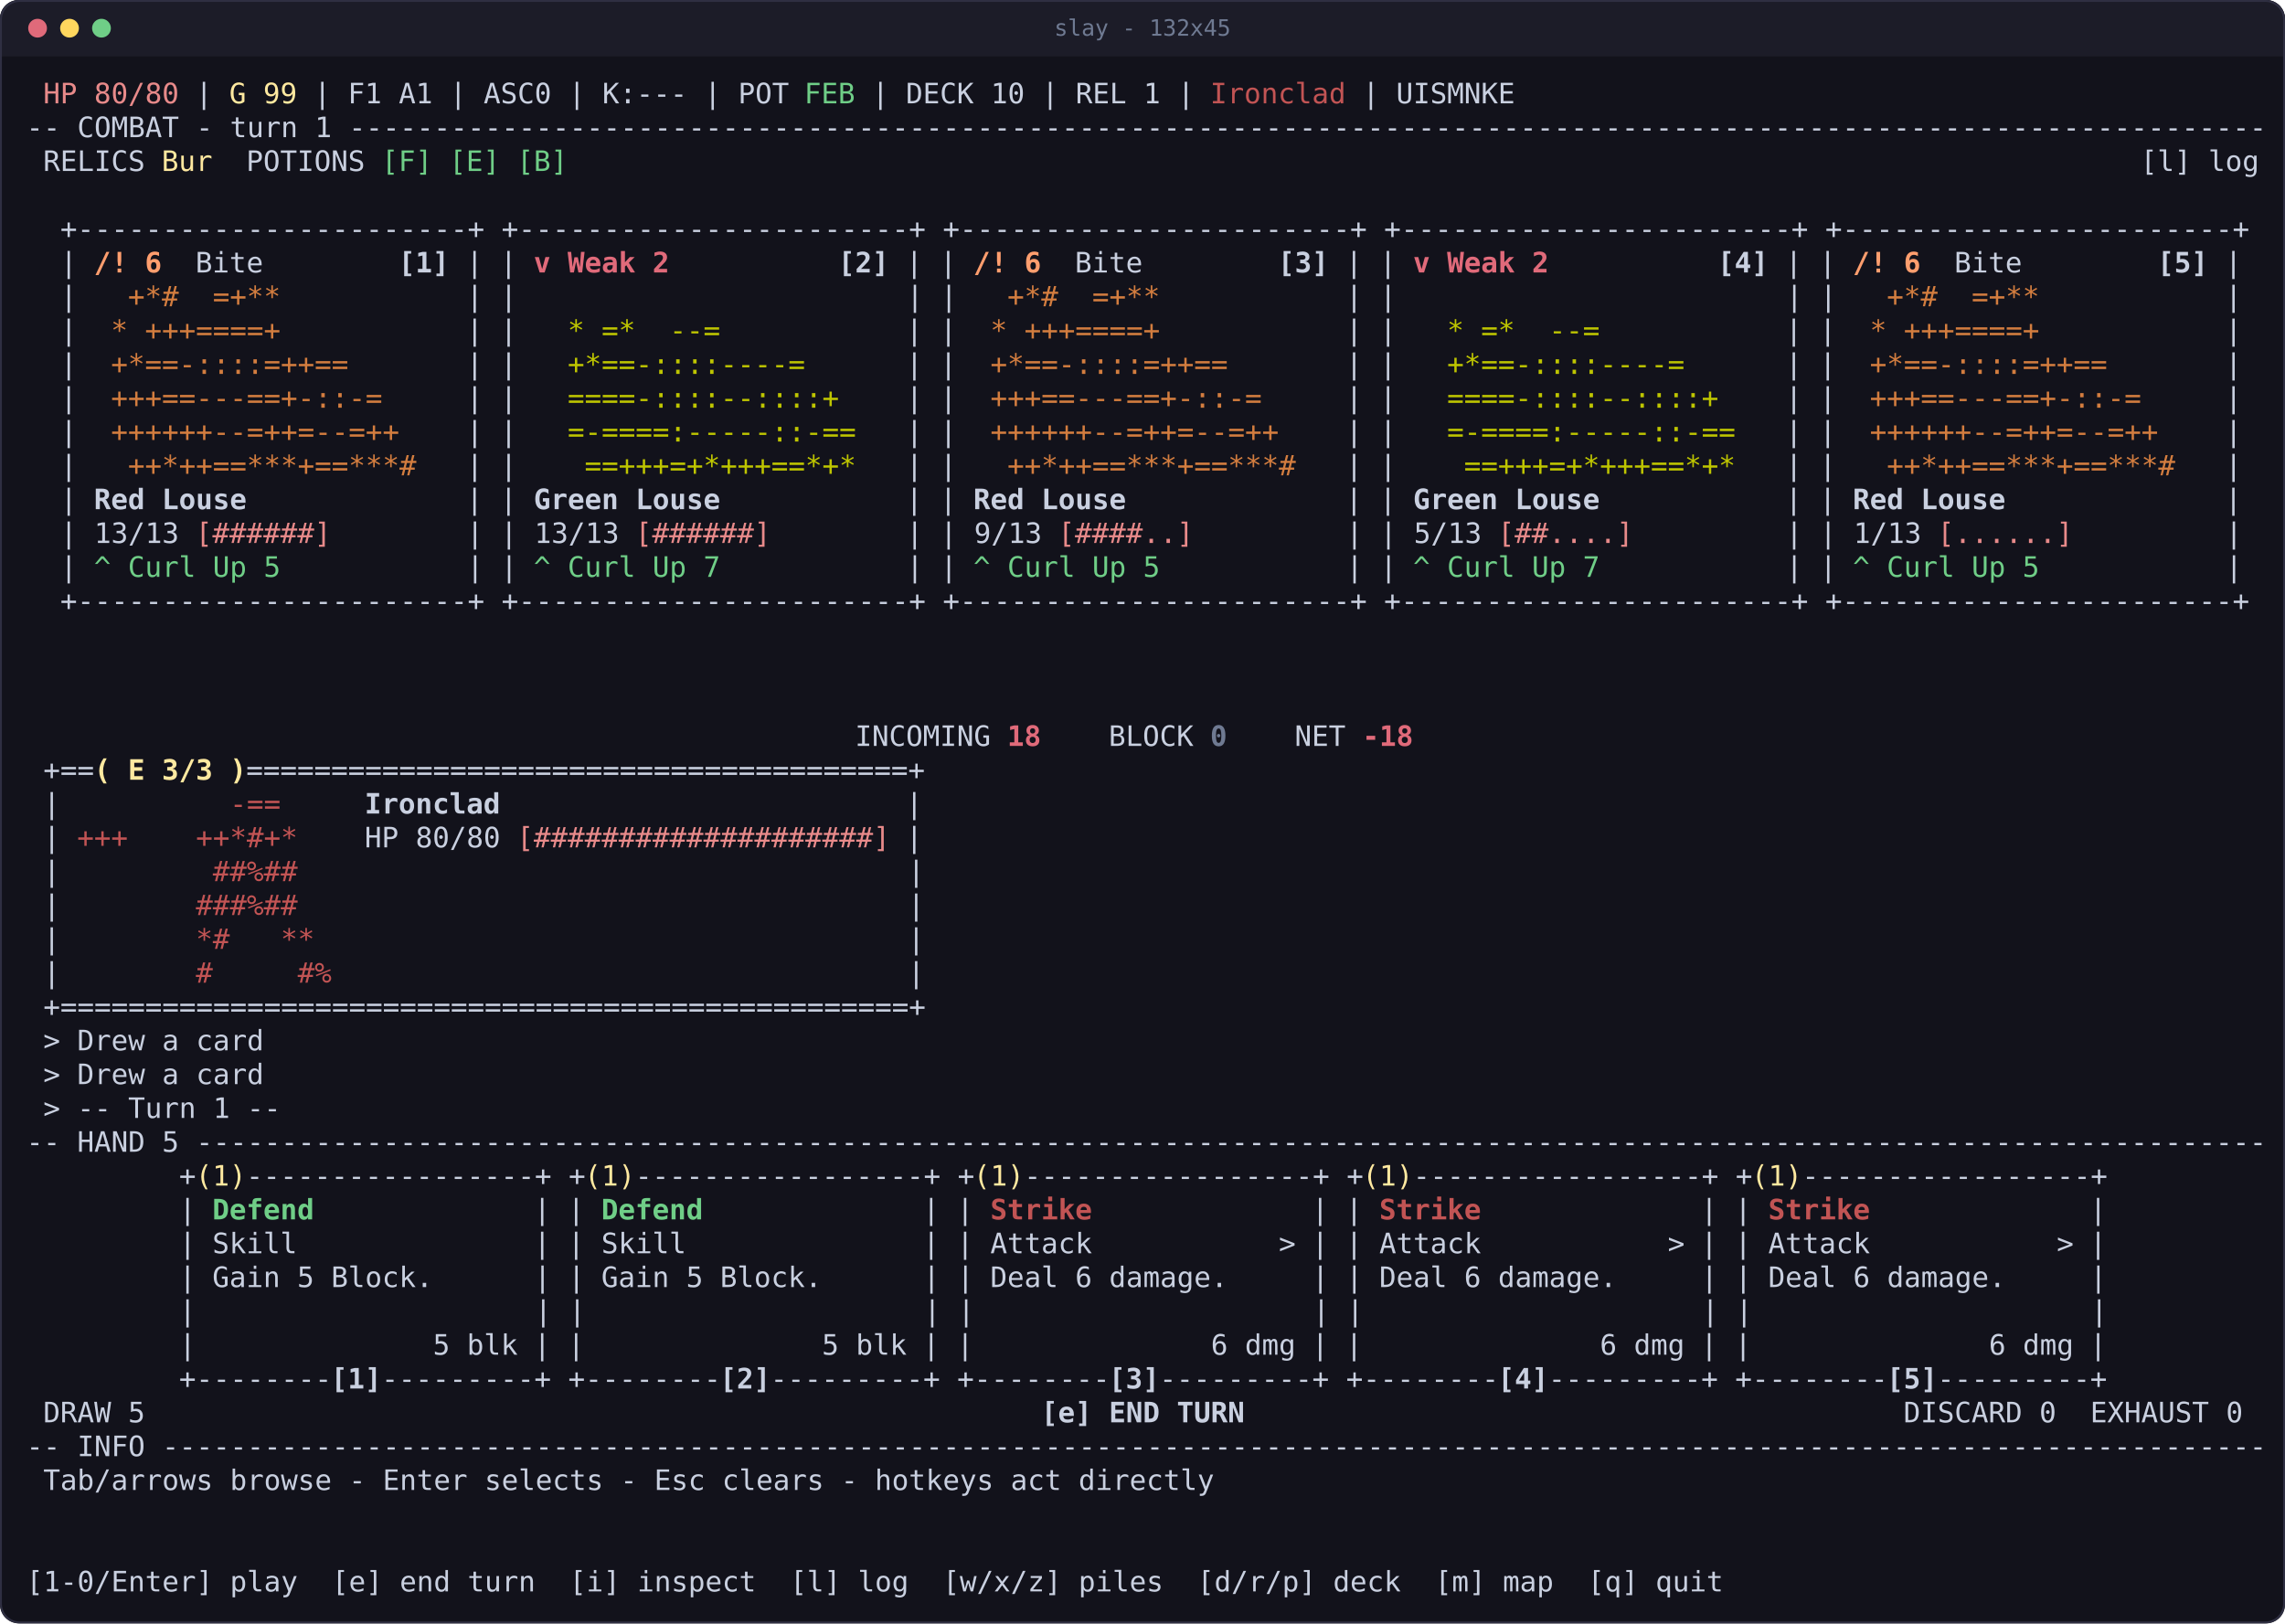
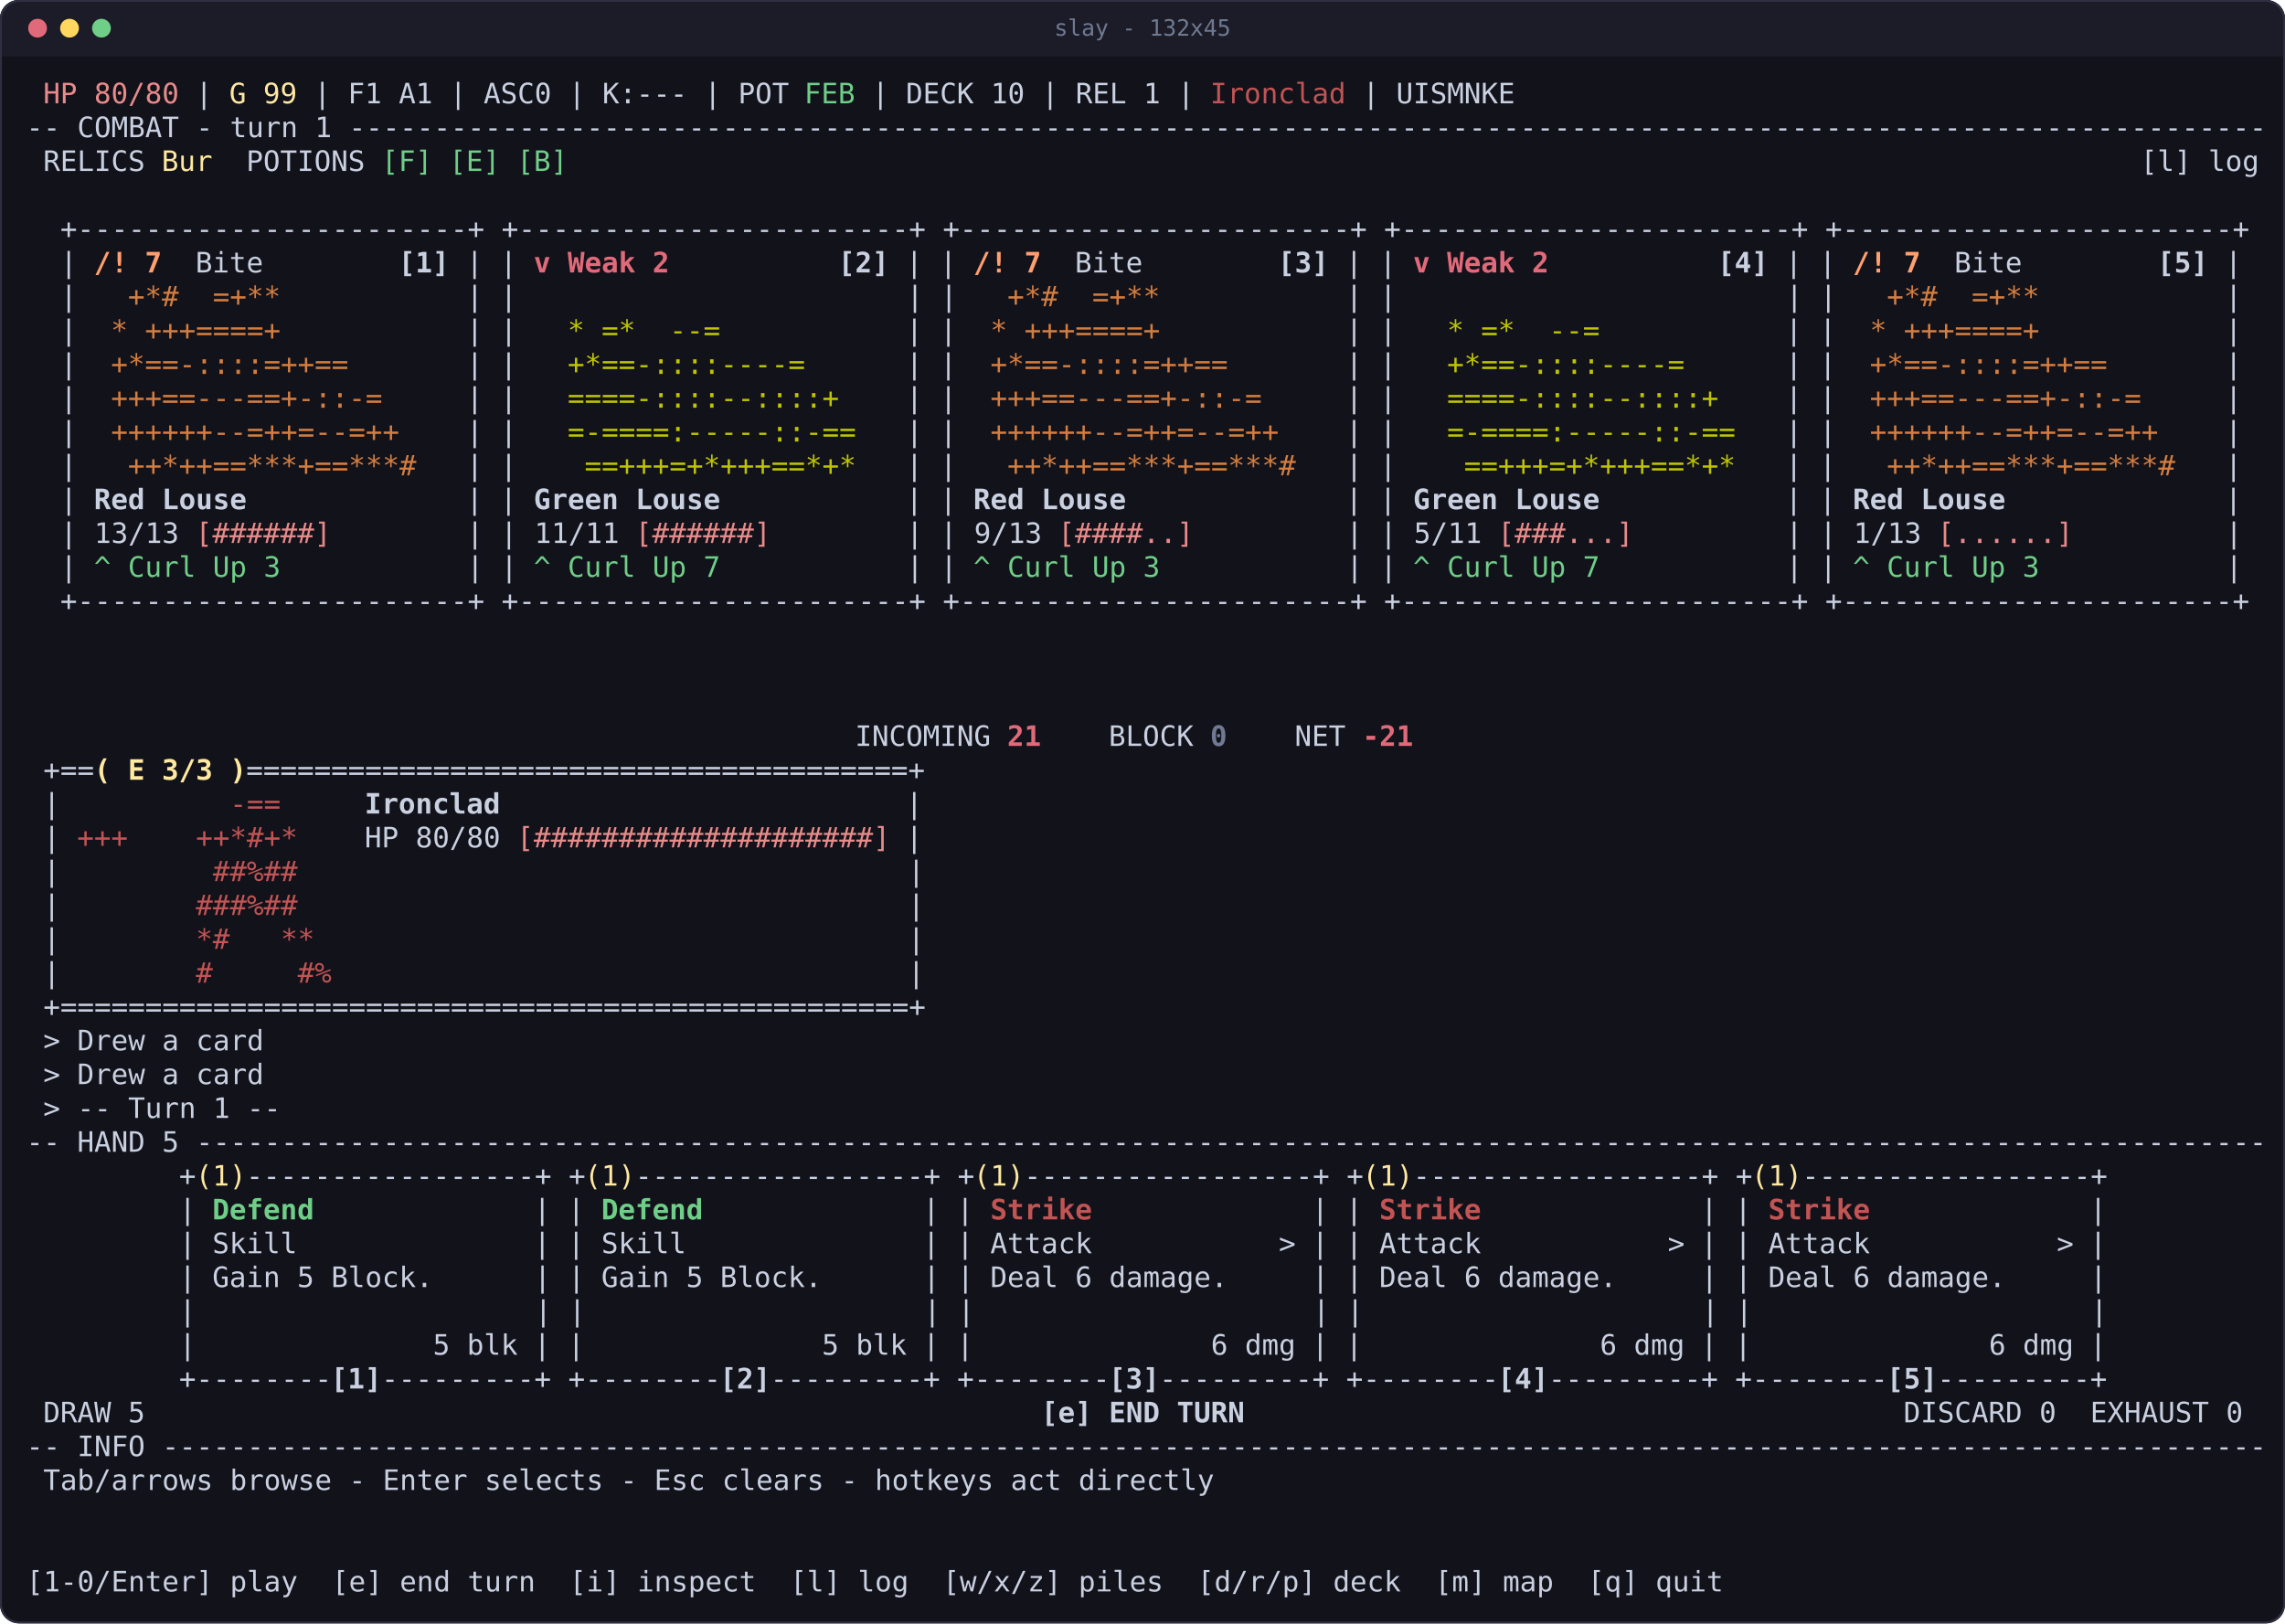
<svg xmlns="http://www.w3.org/2000/svg" width="1216" height="864" viewBox="0 0 1216 864" font-family="ui-monospace,SFMono-Regular,Menlo,Consolas,'DejaVu Sans Mono',monospace" font-size="15">
  <rect width="1216" height="864" rx="10" fill="#12121b" />
  <path d="M0 10a10 10 0 0 1 10-10h1196a10 10 0 0 1 10 10v20H0z" fill="#1c1c28" />
  <circle cx="20" cy="15" r="5" fill="#e06a7a" />
  <circle cx="37" cy="15" r="5" fill="#ffd75e" />
  <circle cx="54" cy="15" r="5" fill="#6fce87" />
  <text x="608" y="19" fill="#6f7a92" font-size="12" text-anchor="middle">slay - 132x45</text>
  <rect x="0.5" y="0.5" width="1215" height="863" rx="10" fill="none" stroke="#2f2f42" />
  <text y="55" xml:space="preserve">
    <tspan x="23" textLength="72" lengthAdjust="spacingAndGlyphs" fill="#e88a8a">HP 80/80</tspan>
    <tspan x="95" textLength="27" lengthAdjust="spacingAndGlyphs" fill="#c9d0e0"> | </tspan>
    <tspan x="122" textLength="36" lengthAdjust="spacingAndGlyphs" fill="#ffe9a0">G 99</tspan>
    <tspan x="158" textLength="270" lengthAdjust="spacingAndGlyphs" fill="#c9d0e0"> | F1 A1 | ASC0 | K:--- | POT </tspan>
    <tspan x="428" textLength="9" lengthAdjust="spacingAndGlyphs" fill="#6fce87">F</tspan>
    <tspan x="437" textLength="9" lengthAdjust="spacingAndGlyphs" fill="#6fce87">E</tspan>
    <tspan x="446" textLength="9" lengthAdjust="spacingAndGlyphs" fill="#6fce87">B</tspan>
    <tspan x="455" textLength="189" lengthAdjust="spacingAndGlyphs" fill="#c9d0e0"> | DECK 10 | REL 1 | </tspan>
    <tspan x="644" textLength="72" lengthAdjust="spacingAndGlyphs" fill="#c25454">Ironclad</tspan>
    <tspan x="716" textLength="27" lengthAdjust="spacingAndGlyphs" fill="#c9d0e0"> | </tspan>
    <tspan x="743" textLength="63" lengthAdjust="spacingAndGlyphs" fill="#c9d0e0" opacity="0.55">UISMNKE</tspan>
  </text>
  <text y="73" xml:space="preserve">
    <tspan x="14" textLength="1188" lengthAdjust="spacingAndGlyphs" fill="#c9d0e0" opacity="0.55">-- COMBAT - turn 1 -----------------------------------------------------------------------------------------------------------------</tspan>
  </text>
  <text y="91" xml:space="preserve">
    <tspan x="23" textLength="54" lengthAdjust="spacingAndGlyphs" fill="#c9d0e0" opacity="0.55">RELICS</tspan>
    <tspan x="86" textLength="27" lengthAdjust="spacingAndGlyphs" fill="#ffe9a0">Bur</tspan>
    <tspan x="122" textLength="72" lengthAdjust="spacingAndGlyphs" fill="#c9d0e0" opacity="0.55"> POTIONS</tspan>
    <tspan x="203" textLength="27" lengthAdjust="spacingAndGlyphs" fill="#6fce87">[F]</tspan>
    <tspan x="239" textLength="27" lengthAdjust="spacingAndGlyphs" fill="#6fce87">[E]</tspan>
    <tspan x="275" textLength="27" lengthAdjust="spacingAndGlyphs" fill="#6fce87">[B]</tspan>
    <tspan x="1121" textLength="81" lengthAdjust="spacingAndGlyphs" fill="#c9d0e0" opacity="0.55">  [l] log</tspan>
  </text>
  <text y="127" xml:space="preserve">
    <tspan x="14" textLength="1188" lengthAdjust="spacingAndGlyphs" fill="#c9d0e0">  +-----------------------+ +-----------------------+ +-----------------------+ +-----------------------+ +-----------------------+ </tspan>
  </text>
  <text y="145" xml:space="preserve">
    <tspan x="14" textLength="36" lengthAdjust="spacingAndGlyphs" fill="#c9d0e0">  | </tspan>
-     <tspan x="50" textLength="36" lengthAdjust="spacingAndGlyphs" fill="#ff9e6e" font-weight="bold">/! 6</tspan>
+     <tspan x="50" textLength="36" lengthAdjust="spacingAndGlyphs" fill="#ff9e6e" font-weight="bold">/! 7</tspan>
    <tspan x="104" textLength="36" lengthAdjust="spacingAndGlyphs" fill="#c9d0e0" opacity="0.55">Bite</tspan>
    <tspan x="212" textLength="27" lengthAdjust="spacingAndGlyphs" fill="#c9d0e0" font-weight="bold">[1]</tspan>
    <tspan x="239" textLength="45" lengthAdjust="spacingAndGlyphs" fill="#c9d0e0"> | | </tspan>
    <tspan x="284" textLength="72" lengthAdjust="spacingAndGlyphs" fill="#e06a7a" font-weight="bold">v Weak 2</tspan>
    <tspan x="446" textLength="27" lengthAdjust="spacingAndGlyphs" fill="#c9d0e0" font-weight="bold">[2]</tspan>
    <tspan x="473" textLength="45" lengthAdjust="spacingAndGlyphs" fill="#c9d0e0"> | | </tspan>
-     <tspan x="518" textLength="36" lengthAdjust="spacingAndGlyphs" fill="#ff9e6e" font-weight="bold">/! 6</tspan>
+     <tspan x="518" textLength="36" lengthAdjust="spacingAndGlyphs" fill="#ff9e6e" font-weight="bold">/! 7</tspan>
    <tspan x="572" textLength="36" lengthAdjust="spacingAndGlyphs" fill="#c9d0e0" opacity="0.55">Bite</tspan>
    <tspan x="680" textLength="27" lengthAdjust="spacingAndGlyphs" fill="#c9d0e0" font-weight="bold">[3]</tspan>
    <tspan x="707" textLength="45" lengthAdjust="spacingAndGlyphs" fill="#c9d0e0"> | | </tspan>
    <tspan x="752" textLength="72" lengthAdjust="spacingAndGlyphs" fill="#e06a7a" font-weight="bold">v Weak 2</tspan>
    <tspan x="914" textLength="27" lengthAdjust="spacingAndGlyphs" fill="#c9d0e0" font-weight="bold">[4]</tspan>
    <tspan x="941" textLength="45" lengthAdjust="spacingAndGlyphs" fill="#c9d0e0"> | | </tspan>
-     <tspan x="986" textLength="36" lengthAdjust="spacingAndGlyphs" fill="#ff9e6e" font-weight="bold">/! 6</tspan>
+     <tspan x="986" textLength="36" lengthAdjust="spacingAndGlyphs" fill="#ff9e6e" font-weight="bold">/! 7</tspan>
    <tspan x="1040" textLength="36" lengthAdjust="spacingAndGlyphs" fill="#c9d0e0" opacity="0.55">Bite</tspan>
    <tspan x="1148" textLength="27" lengthAdjust="spacingAndGlyphs" fill="#c9d0e0" font-weight="bold">[5]</tspan>
    <tspan x="1175" textLength="27" lengthAdjust="spacingAndGlyphs" fill="#c9d0e0"> | </tspan>
  </text>
  <text y="163" xml:space="preserve">
    <tspan x="14" textLength="36" lengthAdjust="spacingAndGlyphs" fill="#c9d0e0">  | </tspan>
    <tspan x="50" textLength="171" lengthAdjust="spacingAndGlyphs" fill="#d37d3f">  +*#  =+**        </tspan>
    <tspan x="221" textLength="63" lengthAdjust="spacingAndGlyphs" fill="#c9d0e0">   | | </tspan>
    <tspan x="374" textLength="144" lengthAdjust="spacingAndGlyphs" fill="#c9d0e0">            | | </tspan>
    <tspan x="518" textLength="171" lengthAdjust="spacingAndGlyphs" fill="#d37d3f">  +*#  =+**        </tspan>
    <tspan x="689" textLength="63" lengthAdjust="spacingAndGlyphs" fill="#c9d0e0">   | | </tspan>
    <tspan x="842" textLength="144" lengthAdjust="spacingAndGlyphs" fill="#c9d0e0">            | | </tspan>
    <tspan x="986" textLength="171" lengthAdjust="spacingAndGlyphs" fill="#d37d3f">  +*#  =+**        </tspan>
    <tspan x="1157" textLength="45" lengthAdjust="spacingAndGlyphs" fill="#c9d0e0">   | </tspan>
  </text>
  <text y="181" xml:space="preserve">
    <tspan x="14" textLength="36" lengthAdjust="spacingAndGlyphs" fill="#c9d0e0">  | </tspan>
    <tspan x="50" textLength="171" lengthAdjust="spacingAndGlyphs" fill="#d37d3f"> * +++====+        </tspan>
    <tspan x="221" textLength="63" lengthAdjust="spacingAndGlyphs" fill="#c9d0e0">   | | </tspan>
    <tspan x="284" textLength="171" lengthAdjust="spacingAndGlyphs" fill="#bec500">  * =*  --=        </tspan>
    <tspan x="455" textLength="63" lengthAdjust="spacingAndGlyphs" fill="#c9d0e0">   | | </tspan>
    <tspan x="518" textLength="171" lengthAdjust="spacingAndGlyphs" fill="#d37d3f"> * +++====+        </tspan>
    <tspan x="689" textLength="63" lengthAdjust="spacingAndGlyphs" fill="#c9d0e0">   | | </tspan>
    <tspan x="752" textLength="171" lengthAdjust="spacingAndGlyphs" fill="#bec500">  * =*  --=        </tspan>
    <tspan x="923" textLength="63" lengthAdjust="spacingAndGlyphs" fill="#c9d0e0">   | | </tspan>
    <tspan x="986" textLength="171" lengthAdjust="spacingAndGlyphs" fill="#d37d3f"> * +++====+        </tspan>
    <tspan x="1157" textLength="45" lengthAdjust="spacingAndGlyphs" fill="#c9d0e0">   | </tspan>
  </text>
  <text y="199" xml:space="preserve">
    <tspan x="14" textLength="36" lengthAdjust="spacingAndGlyphs" fill="#c9d0e0">  | </tspan>
    <tspan x="50" textLength="171" lengthAdjust="spacingAndGlyphs" fill="#d37d3f"> +*==-::::=++==    </tspan>
    <tspan x="221" textLength="63" lengthAdjust="spacingAndGlyphs" fill="#c9d0e0">   | | </tspan>
    <tspan x="284" textLength="171" lengthAdjust="spacingAndGlyphs" fill="#bec500">  +*==-::::----=   </tspan>
    <tspan x="455" textLength="63" lengthAdjust="spacingAndGlyphs" fill="#c9d0e0">   | | </tspan>
    <tspan x="518" textLength="171" lengthAdjust="spacingAndGlyphs" fill="#d37d3f"> +*==-::::=++==    </tspan>
    <tspan x="689" textLength="63" lengthAdjust="spacingAndGlyphs" fill="#c9d0e0">   | | </tspan>
    <tspan x="752" textLength="171" lengthAdjust="spacingAndGlyphs" fill="#bec500">  +*==-::::----=   </tspan>
    <tspan x="923" textLength="63" lengthAdjust="spacingAndGlyphs" fill="#c9d0e0">   | | </tspan>
    <tspan x="986" textLength="171" lengthAdjust="spacingAndGlyphs" fill="#d37d3f"> +*==-::::=++==    </tspan>
    <tspan x="1157" textLength="45" lengthAdjust="spacingAndGlyphs" fill="#c9d0e0">   | </tspan>
  </text>
  <text y="217" xml:space="preserve">
    <tspan x="14" textLength="36" lengthAdjust="spacingAndGlyphs" fill="#c9d0e0">  | </tspan>
    <tspan x="50" textLength="171" lengthAdjust="spacingAndGlyphs" fill="#d37d3f"> +++==---==+-::-=  </tspan>
    <tspan x="221" textLength="63" lengthAdjust="spacingAndGlyphs" fill="#c9d0e0">   | | </tspan>
    <tspan x="284" textLength="171" lengthAdjust="spacingAndGlyphs" fill="#bec500">  ====-::::--::::+ </tspan>
    <tspan x="455" textLength="63" lengthAdjust="spacingAndGlyphs" fill="#c9d0e0">   | | </tspan>
    <tspan x="518" textLength="171" lengthAdjust="spacingAndGlyphs" fill="#d37d3f"> +++==---==+-::-=  </tspan>
    <tspan x="689" textLength="63" lengthAdjust="spacingAndGlyphs" fill="#c9d0e0">   | | </tspan>
    <tspan x="752" textLength="171" lengthAdjust="spacingAndGlyphs" fill="#bec500">  ====-::::--::::+ </tspan>
    <tspan x="923" textLength="63" lengthAdjust="spacingAndGlyphs" fill="#c9d0e0">   | | </tspan>
    <tspan x="986" textLength="171" lengthAdjust="spacingAndGlyphs" fill="#d37d3f"> +++==---==+-::-=  </tspan>
    <tspan x="1157" textLength="45" lengthAdjust="spacingAndGlyphs" fill="#c9d0e0">   | </tspan>
  </text>
  <text y="235" xml:space="preserve">
    <tspan x="14" textLength="36" lengthAdjust="spacingAndGlyphs" fill="#c9d0e0">  | </tspan>
    <tspan x="50" textLength="171" lengthAdjust="spacingAndGlyphs" fill="#d37d3f"> ++++++--=++=--=++ </tspan>
    <tspan x="221" textLength="63" lengthAdjust="spacingAndGlyphs" fill="#c9d0e0">   | | </tspan>
    <tspan x="284" textLength="171" lengthAdjust="spacingAndGlyphs" fill="#bec500">  =-====:-----::-==</tspan>
    <tspan x="455" textLength="63" lengthAdjust="spacingAndGlyphs" fill="#c9d0e0">   | | </tspan>
    <tspan x="518" textLength="171" lengthAdjust="spacingAndGlyphs" fill="#d37d3f"> ++++++--=++=--=++ </tspan>
    <tspan x="689" textLength="63" lengthAdjust="spacingAndGlyphs" fill="#c9d0e0">   | | </tspan>
    <tspan x="752" textLength="171" lengthAdjust="spacingAndGlyphs" fill="#bec500">  =-====:-----::-==</tspan>
    <tspan x="923" textLength="63" lengthAdjust="spacingAndGlyphs" fill="#c9d0e0">   | | </tspan>
    <tspan x="986" textLength="171" lengthAdjust="spacingAndGlyphs" fill="#d37d3f"> ++++++--=++=--=++ </tspan>
    <tspan x="1157" textLength="45" lengthAdjust="spacingAndGlyphs" fill="#c9d0e0">   | </tspan>
  </text>
  <text y="253" xml:space="preserve">
    <tspan x="14" textLength="36" lengthAdjust="spacingAndGlyphs" fill="#c9d0e0">  | </tspan>
    <tspan x="50" textLength="171" lengthAdjust="spacingAndGlyphs" fill="#d37d3f">  ++*++==***+==***#</tspan>
    <tspan x="221" textLength="63" lengthAdjust="spacingAndGlyphs" fill="#c9d0e0">   | | </tspan>
    <tspan x="284" textLength="171" lengthAdjust="spacingAndGlyphs" fill="#bec500">   ==+++=+*+++==*+*</tspan>
    <tspan x="455" textLength="63" lengthAdjust="spacingAndGlyphs" fill="#c9d0e0">   | | </tspan>
    <tspan x="518" textLength="171" lengthAdjust="spacingAndGlyphs" fill="#d37d3f">  ++*++==***+==***#</tspan>
    <tspan x="689" textLength="63" lengthAdjust="spacingAndGlyphs" fill="#c9d0e0">   | | </tspan>
    <tspan x="752" textLength="171" lengthAdjust="spacingAndGlyphs" fill="#bec500">   ==+++=+*+++==*+*</tspan>
    <tspan x="923" textLength="63" lengthAdjust="spacingAndGlyphs" fill="#c9d0e0">   | | </tspan>
    <tspan x="986" textLength="171" lengthAdjust="spacingAndGlyphs" fill="#d37d3f">  ++*++==***+==***#</tspan>
    <tspan x="1157" textLength="45" lengthAdjust="spacingAndGlyphs" fill="#c9d0e0">   | </tspan>
  </text>
  <text y="271" xml:space="preserve">
    <tspan x="14" textLength="36" lengthAdjust="spacingAndGlyphs" fill="#c9d0e0">  | </tspan>
    <tspan x="50" textLength="189" lengthAdjust="spacingAndGlyphs" fill="#c9d0e0" font-weight="bold">Red Louse            </tspan>
    <tspan x="239" textLength="45" lengthAdjust="spacingAndGlyphs" fill="#c9d0e0"> | | </tspan>
    <tspan x="284" textLength="189" lengthAdjust="spacingAndGlyphs" fill="#c9d0e0" font-weight="bold">Green Louse          </tspan>
    <tspan x="473" textLength="45" lengthAdjust="spacingAndGlyphs" fill="#c9d0e0"> | | </tspan>
    <tspan x="518" textLength="189" lengthAdjust="spacingAndGlyphs" fill="#c9d0e0" font-weight="bold">Red Louse            </tspan>
    <tspan x="707" textLength="45" lengthAdjust="spacingAndGlyphs" fill="#c9d0e0"> | | </tspan>
    <tspan x="752" textLength="189" lengthAdjust="spacingAndGlyphs" fill="#c9d0e0" font-weight="bold">Green Louse          </tspan>
    <tspan x="941" textLength="45" lengthAdjust="spacingAndGlyphs" fill="#c9d0e0"> | | </tspan>
    <tspan x="986" textLength="189" lengthAdjust="spacingAndGlyphs" fill="#c9d0e0" font-weight="bold">Red Louse            </tspan>
    <tspan x="1175" textLength="27" lengthAdjust="spacingAndGlyphs" fill="#c9d0e0"> | </tspan>
  </text>
  <text y="289" xml:space="preserve">
    <tspan x="14" textLength="90" lengthAdjust="spacingAndGlyphs" fill="#c9d0e0">  | 13/13 </tspan>
    <tspan x="104" textLength="72" lengthAdjust="spacingAndGlyphs" fill="#e88a8a">[######]</tspan>
-     <tspan x="176" textLength="162" lengthAdjust="spacingAndGlyphs" fill="#c9d0e0">        | | 13/13 </tspan>
+     <tspan x="176" textLength="162" lengthAdjust="spacingAndGlyphs" fill="#c9d0e0">        | | 11/11 </tspan>
    <tspan x="338" textLength="72" lengthAdjust="spacingAndGlyphs" fill="#e88a8a">[######]</tspan>
    <tspan x="410" textLength="153" lengthAdjust="spacingAndGlyphs" fill="#c9d0e0">        | | 9/13 </tspan>
    <tspan x="563" textLength="72" lengthAdjust="spacingAndGlyphs" fill="#e88a8a">[####..]</tspan>
-     <tspan x="635" textLength="162" lengthAdjust="spacingAndGlyphs" fill="#c9d0e0">         | | 5/13 </tspan>
-     <tspan x="797" textLength="72" lengthAdjust="spacingAndGlyphs" fill="#e88a8a">[##....]</tspan>
+     <tspan x="635" textLength="162" lengthAdjust="spacingAndGlyphs" fill="#c9d0e0">         | | 5/11 </tspan>
+     <tspan x="797" textLength="72" lengthAdjust="spacingAndGlyphs" fill="#e88a8a">[###...]</tspan>
    <tspan x="869" textLength="162" lengthAdjust="spacingAndGlyphs" fill="#c9d0e0">         | | 1/13 </tspan>
    <tspan x="1031" textLength="72" lengthAdjust="spacingAndGlyphs" fill="#e88a8a">[......]</tspan>
    <tspan x="1103" textLength="99" lengthAdjust="spacingAndGlyphs" fill="#c9d0e0">         | </tspan>
  </text>
  <text y="307" xml:space="preserve">
    <tspan x="14" textLength="36" lengthAdjust="spacingAndGlyphs" fill="#c9d0e0">  | </tspan>
-     <tspan x="50" textLength="99" lengthAdjust="spacingAndGlyphs" fill="#6fce87">^ Curl Up 5</tspan>
+     <tspan x="50" textLength="99" lengthAdjust="spacingAndGlyphs" fill="#6fce87">^ Curl Up 3</tspan>
    <tspan x="149" textLength="135" lengthAdjust="spacingAndGlyphs" fill="#c9d0e0">           | | </tspan>
    <tspan x="284" textLength="99" lengthAdjust="spacingAndGlyphs" fill="#6fce87">^ Curl Up 7</tspan>
    <tspan x="383" textLength="135" lengthAdjust="spacingAndGlyphs" fill="#c9d0e0">           | | </tspan>
-     <tspan x="518" textLength="99" lengthAdjust="spacingAndGlyphs" fill="#6fce87">^ Curl Up 5</tspan>
+     <tspan x="518" textLength="99" lengthAdjust="spacingAndGlyphs" fill="#6fce87">^ Curl Up 3</tspan>
    <tspan x="617" textLength="135" lengthAdjust="spacingAndGlyphs" fill="#c9d0e0">           | | </tspan>
    <tspan x="752" textLength="99" lengthAdjust="spacingAndGlyphs" fill="#6fce87">^ Curl Up 7</tspan>
    <tspan x="851" textLength="135" lengthAdjust="spacingAndGlyphs" fill="#c9d0e0">           | | </tspan>
-     <tspan x="986" textLength="99" lengthAdjust="spacingAndGlyphs" fill="#6fce87">^ Curl Up 5</tspan>
+     <tspan x="986" textLength="99" lengthAdjust="spacingAndGlyphs" fill="#6fce87">^ Curl Up 3</tspan>
    <tspan x="1085" textLength="117" lengthAdjust="spacingAndGlyphs" fill="#c9d0e0">           | </tspan>
  </text>
  <text y="325" xml:space="preserve">
    <tspan x="14" textLength="1188" lengthAdjust="spacingAndGlyphs" fill="#c9d0e0">  +-----------------------+ +-----------------------+ +-----------------------+ +-----------------------+ +-----------------------+ </tspan>
  </text>
  <text y="397" xml:space="preserve">
    <tspan x="455" textLength="72" lengthAdjust="spacingAndGlyphs" fill="#c9d0e0" opacity="0.55">INCOMING</tspan>
-     <tspan x="536" textLength="18" lengthAdjust="spacingAndGlyphs" fill="#e06a7a" font-weight="bold">18</tspan>
+     <tspan x="536" textLength="18" lengthAdjust="spacingAndGlyphs" fill="#e06a7a" font-weight="bold">21</tspan>
    <tspan x="590" textLength="45" lengthAdjust="spacingAndGlyphs" fill="#c9d0e0" opacity="0.55">BLOCK</tspan>
    <tspan x="644" textLength="9" lengthAdjust="spacingAndGlyphs" fill="#6f7a92" font-weight="bold">0</tspan>
    <tspan x="689" textLength="27" lengthAdjust="spacingAndGlyphs" fill="#c9d0e0" opacity="0.55">NET</tspan>
-     <tspan x="725" textLength="27" lengthAdjust="spacingAndGlyphs" fill="#e06a7a" font-weight="bold">-18</tspan>
+     <tspan x="725" textLength="27" lengthAdjust="spacingAndGlyphs" fill="#e06a7a" font-weight="bold">-21</tspan>
  </text>
  <text y="415" xml:space="preserve">
    <tspan x="14" textLength="36" lengthAdjust="spacingAndGlyphs" fill="#c9d0e0"> +==</tspan>
    <tspan x="50" textLength="81" lengthAdjust="spacingAndGlyphs" fill="#ffe9a0" font-weight="bold">( E 3/3 )</tspan>
    <tspan x="131" textLength="1071" lengthAdjust="spacingAndGlyphs" fill="#c9d0e0">=======================================+                                                                               </tspan>
  </text>
  <text y="433" xml:space="preserve">
    <tspan x="14" textLength="27" lengthAdjust="spacingAndGlyphs" fill="#c9d0e0"> | </tspan>
    <tspan x="41" textLength="135" lengthAdjust="spacingAndGlyphs" fill="#c25454">         -==   </tspan>
    <tspan x="194" textLength="279" lengthAdjust="spacingAndGlyphs" fill="#c9d0e0" font-weight="bold">Ironclad                       </tspan>
    <tspan x="473" textLength="729" lengthAdjust="spacingAndGlyphs" fill="#c9d0e0"> |                                                                               </tspan>
  </text>
  <text y="451" xml:space="preserve">
    <tspan x="14" textLength="27" lengthAdjust="spacingAndGlyphs" fill="#c9d0e0"> | </tspan>
    <tspan x="41" textLength="135" lengthAdjust="spacingAndGlyphs" fill="#c25454">+++    ++*#+*  </tspan>
    <tspan x="176" textLength="99" lengthAdjust="spacingAndGlyphs" fill="#c9d0e0">  HP 80/80 </tspan>
    <tspan x="275" textLength="198" lengthAdjust="spacingAndGlyphs" fill="#e88a8a">[####################]</tspan>
    <tspan x="473" textLength="729" lengthAdjust="spacingAndGlyphs" fill="#c9d0e0"> |                                                                               </tspan>
  </text>
  <text y="469" xml:space="preserve">
    <tspan x="14" textLength="27" lengthAdjust="spacingAndGlyphs" fill="#c9d0e0"> | </tspan>
    <tspan x="41" textLength="135" lengthAdjust="spacingAndGlyphs" fill="#c25454">        ##%##  </tspan>
    <tspan x="176" textLength="1026" lengthAdjust="spacingAndGlyphs" fill="#c9d0e0">                                  |                                                                               </tspan>
  </text>
  <text y="487" xml:space="preserve">
    <tspan x="14" textLength="27" lengthAdjust="spacingAndGlyphs" fill="#c9d0e0"> | </tspan>
    <tspan x="41" textLength="135" lengthAdjust="spacingAndGlyphs" fill="#c25454">       ###%##  </tspan>
    <tspan x="176" textLength="1026" lengthAdjust="spacingAndGlyphs" fill="#c9d0e0">                                  |                                                                               </tspan>
  </text>
  <text y="505" xml:space="preserve">
    <tspan x="14" textLength="27" lengthAdjust="spacingAndGlyphs" fill="#c9d0e0"> | </tspan>
    <tspan x="41" textLength="135" lengthAdjust="spacingAndGlyphs" fill="#c25454">       *#   ** </tspan>
    <tspan x="176" textLength="1026" lengthAdjust="spacingAndGlyphs" fill="#c9d0e0">                                  |                                                                               </tspan>
  </text>
  <text y="523" xml:space="preserve">
    <tspan x="14" textLength="27" lengthAdjust="spacingAndGlyphs" fill="#c9d0e0"> | </tspan>
    <tspan x="41" textLength="135" lengthAdjust="spacingAndGlyphs" fill="#c25454">       #     #%</tspan>
    <tspan x="176" textLength="1026" lengthAdjust="spacingAndGlyphs" fill="#c9d0e0">                                  |                                                                               </tspan>
  </text>
  <text y="541" xml:space="preserve">
    <tspan x="14" textLength="1188" lengthAdjust="spacingAndGlyphs" fill="#c9d0e0"> +==================================================+                                                                               </tspan>
  </text>
  <text y="559" xml:space="preserve">
    <tspan x="14" textLength="126" lengthAdjust="spacingAndGlyphs" fill="#c9d0e0" opacity="0.55"> &gt; Drew a card</tspan>
  </text>
  <text y="577" xml:space="preserve">
    <tspan x="14" textLength="126" lengthAdjust="spacingAndGlyphs" fill="#c9d0e0" opacity="0.55"> &gt; Drew a card</tspan>
  </text>
  <text y="595" xml:space="preserve">
    <tspan x="14" textLength="135" lengthAdjust="spacingAndGlyphs" fill="#c9d0e0" opacity="0.55"> &gt; -- Turn 1 --</tspan>
  </text>
  <text y="613" xml:space="preserve">
    <tspan x="14" textLength="1188" lengthAdjust="spacingAndGlyphs" fill="#c9d0e0" opacity="0.55">-- HAND 5 --------------------------------------------------------------------------------------------------------------------------</tspan>
  </text>
  <text y="631" xml:space="preserve">
    <tspan x="14" textLength="90" lengthAdjust="spacingAndGlyphs" fill="#c9d0e0">         +</tspan>
    <tspan x="104" textLength="27" lengthAdjust="spacingAndGlyphs" fill="#ffe9a0">(1)</tspan>
    <tspan x="131" textLength="180" lengthAdjust="spacingAndGlyphs" fill="#c9d0e0">-----------------+ +</tspan>
    <tspan x="311" textLength="27" lengthAdjust="spacingAndGlyphs" fill="#ffe9a0">(1)</tspan>
    <tspan x="338" textLength="180" lengthAdjust="spacingAndGlyphs" fill="#c9d0e0">-----------------+ +</tspan>
    <tspan x="518" textLength="27" lengthAdjust="spacingAndGlyphs" fill="#ffe9a0">(1)</tspan>
    <tspan x="545" textLength="180" lengthAdjust="spacingAndGlyphs" fill="#c9d0e0">-----------------+ +</tspan>
    <tspan x="725" textLength="27" lengthAdjust="spacingAndGlyphs" fill="#ffe9a0">(1)</tspan>
    <tspan x="752" textLength="180" lengthAdjust="spacingAndGlyphs" fill="#c9d0e0">-----------------+ +</tspan>
    <tspan x="932" textLength="27" lengthAdjust="spacingAndGlyphs" fill="#ffe9a0">(1)</tspan>
    <tspan x="959" textLength="243" lengthAdjust="spacingAndGlyphs" fill="#c9d0e0">-----------------+         </tspan>
  </text>
  <text y="649" xml:space="preserve">
    <tspan x="14" textLength="99" lengthAdjust="spacingAndGlyphs" fill="#c9d0e0">         | </tspan>
    <tspan x="113" textLength="162" lengthAdjust="spacingAndGlyphs" fill="#6fce87" font-weight="bold">Defend            </tspan>
    <tspan x="275" textLength="45" lengthAdjust="spacingAndGlyphs" fill="#c9d0e0"> | | </tspan>
    <tspan x="320" textLength="162" lengthAdjust="spacingAndGlyphs" fill="#6fce87" font-weight="bold">Defend            </tspan>
    <tspan x="482" textLength="45" lengthAdjust="spacingAndGlyphs" fill="#c9d0e0"> | | </tspan>
    <tspan x="527" textLength="162" lengthAdjust="spacingAndGlyphs" fill="#c25454" font-weight="bold">Strike            </tspan>
    <tspan x="689" textLength="45" lengthAdjust="spacingAndGlyphs" fill="#c9d0e0"> | | </tspan>
    <tspan x="734" textLength="162" lengthAdjust="spacingAndGlyphs" fill="#c25454" font-weight="bold">Strike            </tspan>
    <tspan x="896" textLength="45" lengthAdjust="spacingAndGlyphs" fill="#c9d0e0"> | | </tspan>
    <tspan x="941" textLength="162" lengthAdjust="spacingAndGlyphs" fill="#c25454" font-weight="bold">Strike            </tspan>
    <tspan x="1103" textLength="99" lengthAdjust="spacingAndGlyphs" fill="#c9d0e0"> |         </tspan>
  </text>
  <text y="667" xml:space="preserve">
    <tspan x="14" textLength="99" lengthAdjust="spacingAndGlyphs" fill="#c9d0e0">         | </tspan>
    <tspan x="113" textLength="162" lengthAdjust="spacingAndGlyphs" fill="#c9d0e0" opacity="0.55">Skill             </tspan>
    <tspan x="275" textLength="45" lengthAdjust="spacingAndGlyphs" fill="#c9d0e0"> | | </tspan>
    <tspan x="320" textLength="162" lengthAdjust="spacingAndGlyphs" fill="#c9d0e0" opacity="0.55">Skill             </tspan>
    <tspan x="482" textLength="45" lengthAdjust="spacingAndGlyphs" fill="#c9d0e0"> | | </tspan>
    <tspan x="527" textLength="162" lengthAdjust="spacingAndGlyphs" fill="#c9d0e0" opacity="0.55">Attack           &gt;</tspan>
    <tspan x="689" textLength="45" lengthAdjust="spacingAndGlyphs" fill="#c9d0e0"> | | </tspan>
    <tspan x="734" textLength="162" lengthAdjust="spacingAndGlyphs" fill="#c9d0e0" opacity="0.55">Attack           &gt;</tspan>
    <tspan x="896" textLength="45" lengthAdjust="spacingAndGlyphs" fill="#c9d0e0"> | | </tspan>
    <tspan x="941" textLength="162" lengthAdjust="spacingAndGlyphs" fill="#c9d0e0" opacity="0.55">Attack           &gt;</tspan>
    <tspan x="1103" textLength="99" lengthAdjust="spacingAndGlyphs" fill="#c9d0e0"> |         </tspan>
  </text>
  <text y="685" xml:space="preserve">
    <tspan x="14" textLength="99" lengthAdjust="spacingAndGlyphs" fill="#c9d0e0">         | </tspan>
    <tspan x="113" textLength="117" lengthAdjust="spacingAndGlyphs" fill="#c9d0e0" opacity="0.55">Gain 5 Block.</tspan>
    <tspan x="230" textLength="90" lengthAdjust="spacingAndGlyphs" fill="#c9d0e0">      | | </tspan>
    <tspan x="320" textLength="117" lengthAdjust="spacingAndGlyphs" fill="#c9d0e0" opacity="0.55">Gain 5 Block.</tspan>
    <tspan x="437" textLength="90" lengthAdjust="spacingAndGlyphs" fill="#c9d0e0">      | | </tspan>
    <tspan x="527" textLength="126" lengthAdjust="spacingAndGlyphs" fill="#c9d0e0" opacity="0.55">Deal 6 damage.</tspan>
    <tspan x="653" textLength="81" lengthAdjust="spacingAndGlyphs" fill="#c9d0e0">     | | </tspan>
    <tspan x="734" textLength="126" lengthAdjust="spacingAndGlyphs" fill="#c9d0e0" opacity="0.55">Deal 6 damage.</tspan>
    <tspan x="860" textLength="81" lengthAdjust="spacingAndGlyphs" fill="#c9d0e0">     | | </tspan>
    <tspan x="941" textLength="126" lengthAdjust="spacingAndGlyphs" fill="#c9d0e0" opacity="0.55">Deal 6 damage.</tspan>
    <tspan x="1067" textLength="135" lengthAdjust="spacingAndGlyphs" fill="#c9d0e0">     |         </tspan>
  </text>
  <text y="703" xml:space="preserve">
    <tspan x="14" textLength="99" lengthAdjust="spacingAndGlyphs" fill="#c9d0e0">         | </tspan>
    <tspan x="113" textLength="207" lengthAdjust="spacingAndGlyphs" fill="#c9d0e0">                   | | </tspan>
    <tspan x="320" textLength="207" lengthAdjust="spacingAndGlyphs" fill="#c9d0e0">                   | | </tspan>
    <tspan x="527" textLength="207" lengthAdjust="spacingAndGlyphs" fill="#c9d0e0">                   | | </tspan>
    <tspan x="734" textLength="207" lengthAdjust="spacingAndGlyphs" fill="#c9d0e0">                   | | </tspan>
    <tspan x="941" textLength="261" lengthAdjust="spacingAndGlyphs" fill="#c9d0e0">                   |         </tspan>
  </text>
  <text y="721" xml:space="preserve">
    <tspan x="14" textLength="99" lengthAdjust="spacingAndGlyphs" fill="#c9d0e0">         | </tspan>
    <tspan x="113" textLength="162" lengthAdjust="spacingAndGlyphs" fill="#c9d0e0" opacity="0.55">             5 blk</tspan>
    <tspan x="275" textLength="45" lengthAdjust="spacingAndGlyphs" fill="#c9d0e0"> | | </tspan>
    <tspan x="320" textLength="162" lengthAdjust="spacingAndGlyphs" fill="#c9d0e0" opacity="0.55">             5 blk</tspan>
    <tspan x="482" textLength="45" lengthAdjust="spacingAndGlyphs" fill="#c9d0e0"> | | </tspan>
    <tspan x="527" textLength="162" lengthAdjust="spacingAndGlyphs" fill="#c9d0e0" opacity="0.55">             6 dmg</tspan>
    <tspan x="689" textLength="45" lengthAdjust="spacingAndGlyphs" fill="#c9d0e0"> | | </tspan>
    <tspan x="734" textLength="162" lengthAdjust="spacingAndGlyphs" fill="#c9d0e0" opacity="0.55">             6 dmg</tspan>
    <tspan x="896" textLength="45" lengthAdjust="spacingAndGlyphs" fill="#c9d0e0"> | | </tspan>
    <tspan x="941" textLength="162" lengthAdjust="spacingAndGlyphs" fill="#c9d0e0" opacity="0.55">             6 dmg</tspan>
    <tspan x="1103" textLength="99" lengthAdjust="spacingAndGlyphs" fill="#c9d0e0"> |         </tspan>
  </text>
  <text y="739" xml:space="preserve">
    <tspan x="14" textLength="162" lengthAdjust="spacingAndGlyphs" fill="#c9d0e0">         +--------</tspan>
    <tspan x="176" textLength="27" lengthAdjust="spacingAndGlyphs" fill="#c9d0e0" font-weight="bold">[1]</tspan>
    <tspan x="203" textLength="180" lengthAdjust="spacingAndGlyphs" fill="#c9d0e0">---------+ +--------</tspan>
    <tspan x="383" textLength="27" lengthAdjust="spacingAndGlyphs" fill="#c9d0e0" font-weight="bold">[2]</tspan>
    <tspan x="410" textLength="180" lengthAdjust="spacingAndGlyphs" fill="#c9d0e0">---------+ +--------</tspan>
    <tspan x="590" textLength="27" lengthAdjust="spacingAndGlyphs" fill="#c9d0e0" font-weight="bold">[3]</tspan>
    <tspan x="617" textLength="180" lengthAdjust="spacingAndGlyphs" fill="#c9d0e0">---------+ +--------</tspan>
    <tspan x="797" textLength="27" lengthAdjust="spacingAndGlyphs" fill="#c9d0e0" font-weight="bold">[4]</tspan>
    <tspan x="824" textLength="180" lengthAdjust="spacingAndGlyphs" fill="#c9d0e0">---------+ +--------</tspan>
    <tspan x="1004" textLength="27" lengthAdjust="spacingAndGlyphs" fill="#c9d0e0" font-weight="bold">[5]</tspan>
    <tspan x="1031" textLength="171" lengthAdjust="spacingAndGlyphs" fill="#c9d0e0">---------+         </tspan>
  </text>
  <text y="757" xml:space="preserve">
    <tspan x="14" textLength="63" lengthAdjust="spacingAndGlyphs" fill="#c9d0e0"> DRAW 5</tspan>
    <tspan x="554" textLength="108" lengthAdjust="spacingAndGlyphs" fill="#c9d0e0" font-weight="bold">[e] END TURN</tspan>
    <tspan x="1013" textLength="189" lengthAdjust="spacingAndGlyphs" fill="#c9d0e0" opacity="0.55">DISCARD 0  EXHAUST 0 </tspan>
  </text>
  <text y="775" xml:space="preserve">
    <tspan x="14" textLength="1188" lengthAdjust="spacingAndGlyphs" fill="#c9d0e0" opacity="0.55">-- INFO ----------------------------------------------------------------------------------------------------------------------------</tspan>
  </text>
  <text y="793" xml:space="preserve">
    <tspan x="14" textLength="630" lengthAdjust="spacingAndGlyphs" fill="#c9d0e0" opacity="0.55"> Tab/arrows browse - Enter selects - Esc clears - hotkeys act directly</tspan>
  </text>
  <text y="847" xml:space="preserve">
    <tspan x="14" textLength="1188" lengthAdjust="spacingAndGlyphs" fill="#c9d0e0" opacity="0.55">[1-0/Enter] play  [e] end turn  [i] inspect  [l] log  [w/x/z] piles  [d/r/p] deck  [m] map  [q] quit                                </tspan>
  </text>
</svg>
